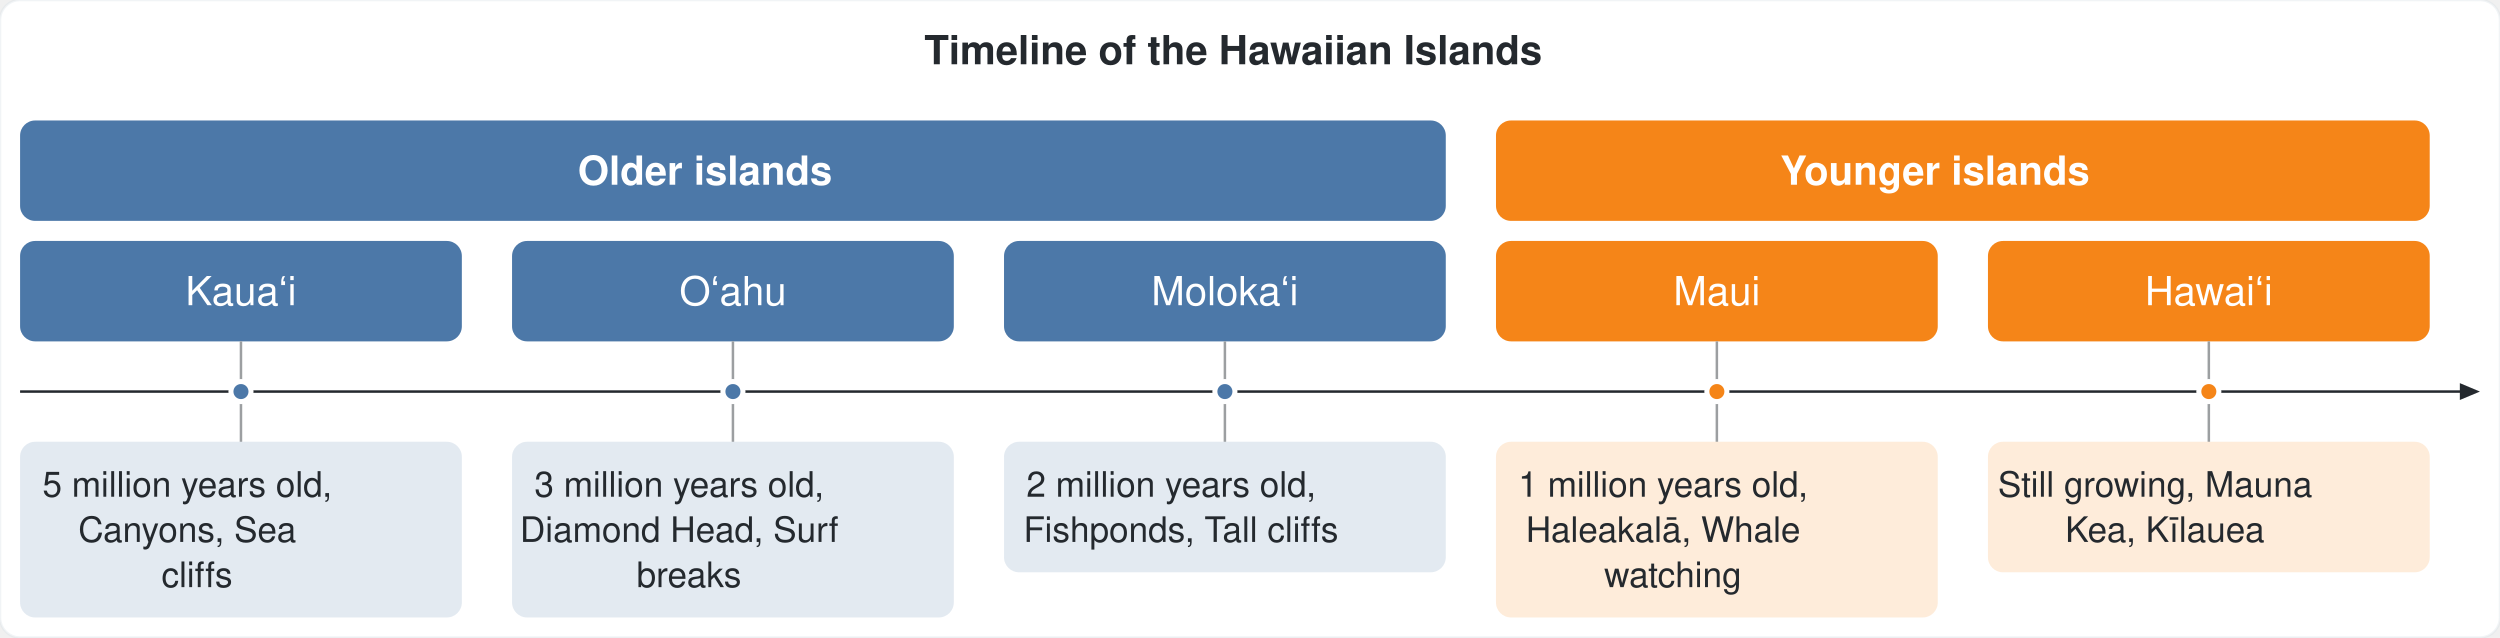
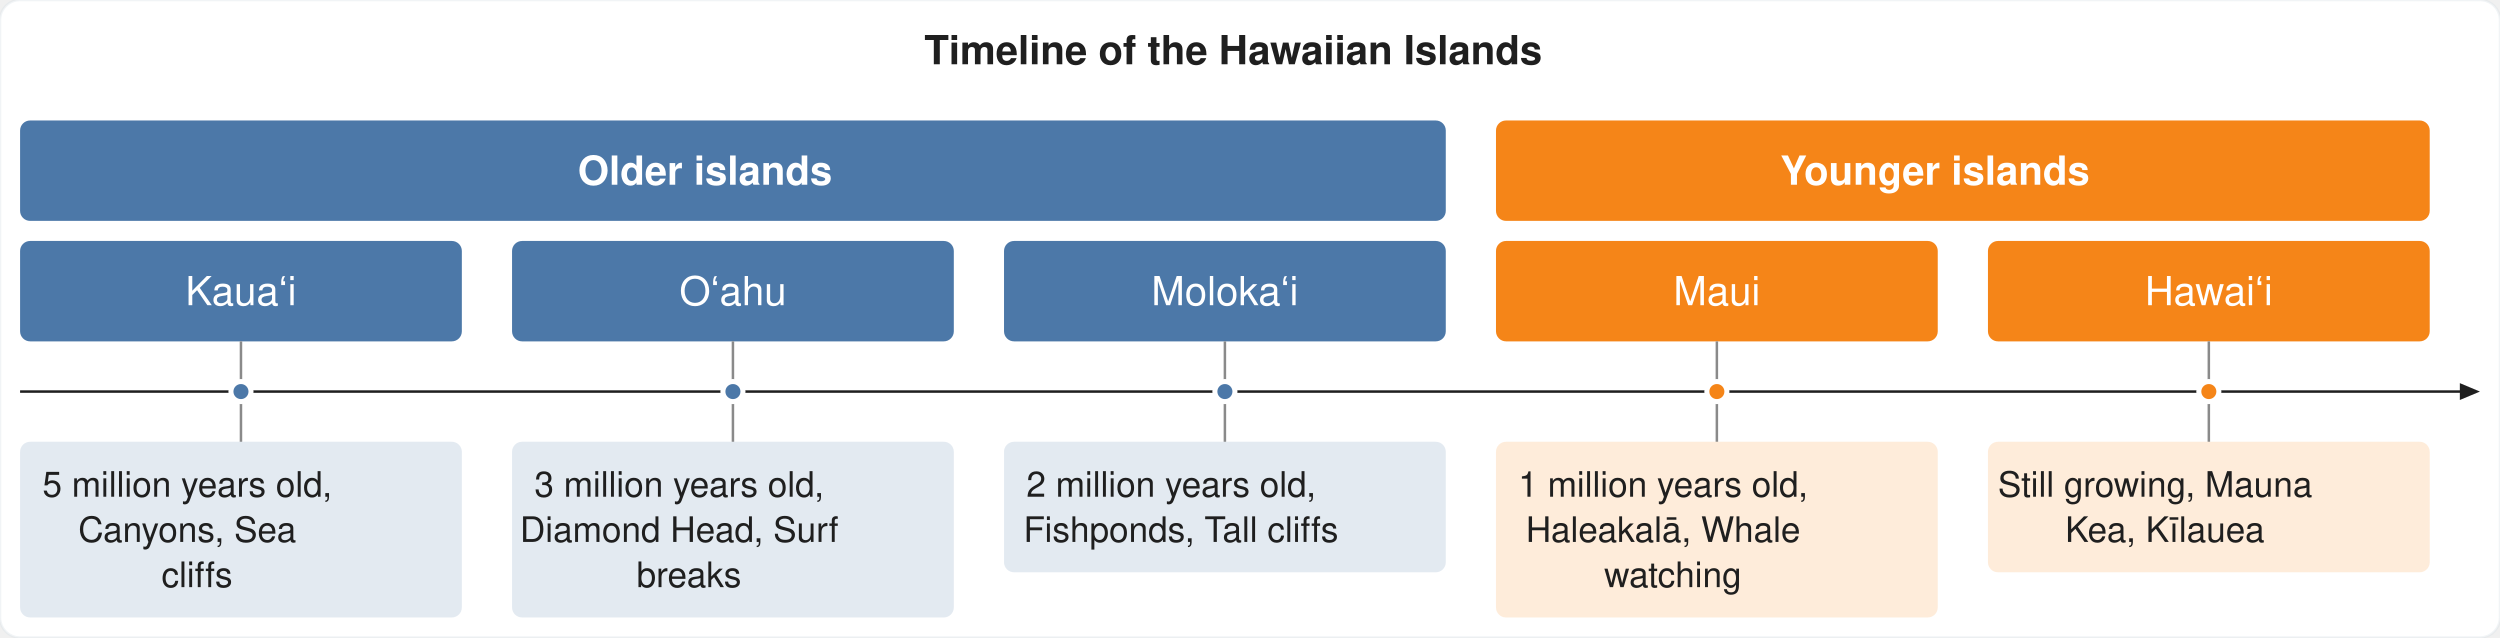
- <svg xmlns="http://www.w3.org/2000/svg" class="pele pele-timeline" viewBox="0 0 996 254" width="996" height="254" fill="#24292e" role="graphics-document document" aria-roledescription="timeline" font-family="Helvetica" font-size="16">
+ <svg xmlns="http://www.w3.org/2000/svg" class="pele pele-timeline" viewBox="0 0 996 254" width="996" height="254" fill="#1f1f1f" role="graphics-document document" aria-roledescription="timeline" font-family="Helvetica" font-size="16">
  <rect x="0" y="0" width="996" height="254" rx="8" fill="#ffffff" stroke="#d8dee4" stroke-width="1" stroke-opacity="0.35" />
  <text class="pele-title" font-weight="bold" text-anchor="middle" xml:space="preserve" x="498" y="25.6">
    <tspan x="498" y="25.6">Timeline of the Hawaiian Islands</tspan>
  </text>
-   <path class="pele-axis" d="M8,156H981" fill="none" stroke="#24292e" />
-   <path class="pele-marker" d="M988,156L980,159.36L980,152.64Z" fill="#24292e" stroke="none" />
+   <path class="pele-axis" d="M8,156H981" fill="none" stroke="#1f1f1f" />
+   <path class="pele-marker" d="M988,156L980,159.36L980,152.64Z" fill="#1f1f1f" stroke="none" />
  <g class="pele-cluster pele-section" data-id="Older islands">
-     <rect x="8" y="48" width="568" height="40" fill="#4c78a8" rx="6" />
+     <rect x="8" y="48" width="568" height="40" fill="#4c78a8" rx="4" />
    <text font-weight="bold" fill="#ffffff" text-anchor="middle" xml:space="preserve" x="292" y="73.6">
      <tspan x="292" y="73.6">Older islands</tspan>
    </text>
    <g class="pele-node pele-period" data-id="Kauaʻi">
-       <rect x="8" y="96" width="176" height="40" fill="#4c78a8" rx="6" />
+       <rect x="8" y="96" width="176" height="40" fill="#4c78a8" rx="4" />
      <text fill="#ffffff" x="96" y="121.6" text-anchor="middle">Kauaʻi</text>
-       <path class="pele-edge" d="M96,136V176" fill="none" stroke="#9c9fa1" />
+       <path class="pele-edge" d="M96,136V176" fill="none" stroke="#8a8a8a" />
      <circle class="pele-dot" cx="96" cy="156" r="4" fill="#4c78a8" stroke="#ffffff" stroke-width="2" />
      <g class="pele-node pele-event">
-         <rect x="8" y="176" width="176" height="70" fill="#4c78a8" fill-opacity="0.16" rx="6" />
+         <rect x="8" y="176" width="176" height="70" fill="#4c78a8" fill-opacity="0.16" rx="4" />
        <text font-size="14" text-anchor="middle" xml:space="preserve" x="96" y="197.9">
          <tspan x="96" y="197.9">5 million years old,</tspan>
          <tspan x="96" y="215.9">Canyons, Sea</tspan>
          <tspan x="96" y="233.9">cliffs</tspan>
        </text>
      </g>
    </g>
    <g class="pele-node pele-period" data-id="Oʻahu">
-       <rect x="204" y="96" width="176" height="40" fill="#4c78a8" rx="6" />
+       <rect x="204" y="96" width="176" height="40" fill="#4c78a8" rx="4" />
      <text fill="#ffffff" x="292" y="121.6" text-anchor="middle">Oʻahu</text>
-       <path class="pele-edge" d="M292,136V176" fill="none" stroke="#9c9fa1" />
+       <path class="pele-edge" d="M292,136V176" fill="none" stroke="#8a8a8a" />
      <circle class="pele-dot" cx="292" cy="156" r="4" fill="#4c78a8" stroke="#ffffff" stroke-width="2" />
      <g class="pele-node pele-event">
-         <rect x="204" y="176" width="176" height="70" fill="#4c78a8" fill-opacity="0.16" rx="6" />
+         <rect x="204" y="176" width="176" height="70" fill="#4c78a8" fill-opacity="0.16" rx="4" />
        <text font-size="14" text-anchor="middle" xml:space="preserve" x="292" y="197.9">
          <tspan x="292" y="197.9">3 million years old,</tspan>
          <tspan x="292" y="215.9">Diamond Head, Surf</tspan>
          <tspan x="292" y="233.9">breaks</tspan>
        </text>
      </g>
    </g>
    <g class="pele-node pele-period" data-id="Molokaʻi">
-       <rect x="400" y="96" width="176" height="40" fill="#4c78a8" rx="6" />
+       <rect x="400" y="96" width="176" height="40" fill="#4c78a8" rx="4" />
      <text fill="#ffffff" x="488" y="121.6" text-anchor="middle">Molokaʻi</text>
-       <path class="pele-edge" d="M488,136V176" fill="none" stroke="#9c9fa1" />
+       <path class="pele-edge" d="M488,136V176" fill="none" stroke="#8a8a8a" />
      <circle class="pele-dot" cx="488" cy="156" r="4" fill="#4c78a8" stroke="#ffffff" stroke-width="2" />
      <g class="pele-node pele-event">
-         <rect x="400" y="176" width="176" height="52" fill="#4c78a8" fill-opacity="0.16" rx="6" />
+         <rect x="400" y="176" width="176" height="52" fill="#4c78a8" fill-opacity="0.16" rx="4" />
        <text font-size="14" text-anchor="middle" xml:space="preserve" x="488" y="197.9">
          <tspan x="488" y="197.9">2 million years old,</tspan>
          <tspan x="488" y="215.9">Fishponds, Tall cliffs</tspan>
        </text>
      </g>
    </g>
  </g>
  <g class="pele-cluster pele-section" data-id="Younger islands">
-     <rect x="596" y="48" width="372" height="40" fill="#f58518" rx="6" />
+     <rect x="596" y="48" width="372" height="40" fill="#f58518" rx="4" />
    <text font-weight="bold" fill="#ffffff" text-anchor="middle" xml:space="preserve" x="782" y="73.6">
      <tspan x="782" y="73.6">Younger islands</tspan>
    </text>
    <g class="pele-node pele-period" data-id="Maui">
-       <rect x="596" y="96" width="176" height="40" fill="#f58518" rx="6" />
+       <rect x="596" y="96" width="176" height="40" fill="#f58518" rx="4" />
      <text fill="#ffffff" x="684" y="121.6" text-anchor="middle">Maui</text>
-       <path class="pele-edge" d="M684,136V176" fill="none" stroke="#9c9fa1" />
+       <path class="pele-edge" d="M684,136V176" fill="none" stroke="#8a8a8a" />
      <circle class="pele-dot" cx="684" cy="156" r="4" fill="#f58518" stroke="#ffffff" stroke-width="2" />
      <g class="pele-node pele-event">
-         <rect x="596" y="176" width="176" height="70" fill="#f58518" fill-opacity="0.16" rx="6" />
+         <rect x="596" y="176" width="176" height="70" fill="#f58518" fill-opacity="0.16" rx="4" />
        <text font-size="14" text-anchor="middle" xml:space="preserve" x="684" y="197.9">
          <tspan x="684" y="197.9">1 million years old,</tspan>
          <tspan x="684" y="215.9">Haleakalā, Whale</tspan>
          <tspan x="684" y="233.9">watching</tspan>
        </text>
      </g>
    </g>
    <g class="pele-node pele-period" data-id="Hawaiʻi">
-       <rect x="792" y="96" width="176" height="40" fill="#f58518" rx="6" />
+       <rect x="792" y="96" width="176" height="40" fill="#f58518" rx="4" />
      <text fill="#ffffff" x="880" y="121.6" text-anchor="middle">Hawaiʻi</text>
-       <path class="pele-edge" d="M880,136V176" fill="none" stroke="#9c9fa1" />
+       <path class="pele-edge" d="M880,136V176" fill="none" stroke="#8a8a8a" />
      <circle class="pele-dot" cx="880" cy="156" r="4" fill="#f58518" stroke="#ffffff" stroke-width="2" />
      <g class="pele-node pele-event">
-         <rect x="792" y="176" width="176" height="52" fill="#f58518" fill-opacity="0.16" rx="6" />
+         <rect x="792" y="176" width="176" height="52" fill="#f58518" fill-opacity="0.16" rx="4" />
        <text font-size="14" text-anchor="middle" xml:space="preserve" x="880" y="197.9">
          <tspan x="880" y="197.9">Still growing, Mauna</tspan>
          <tspan x="880" y="215.9">Kea, Kīlauea</tspan>
        </text>
      </g>
    </g>
  </g>
</svg>
